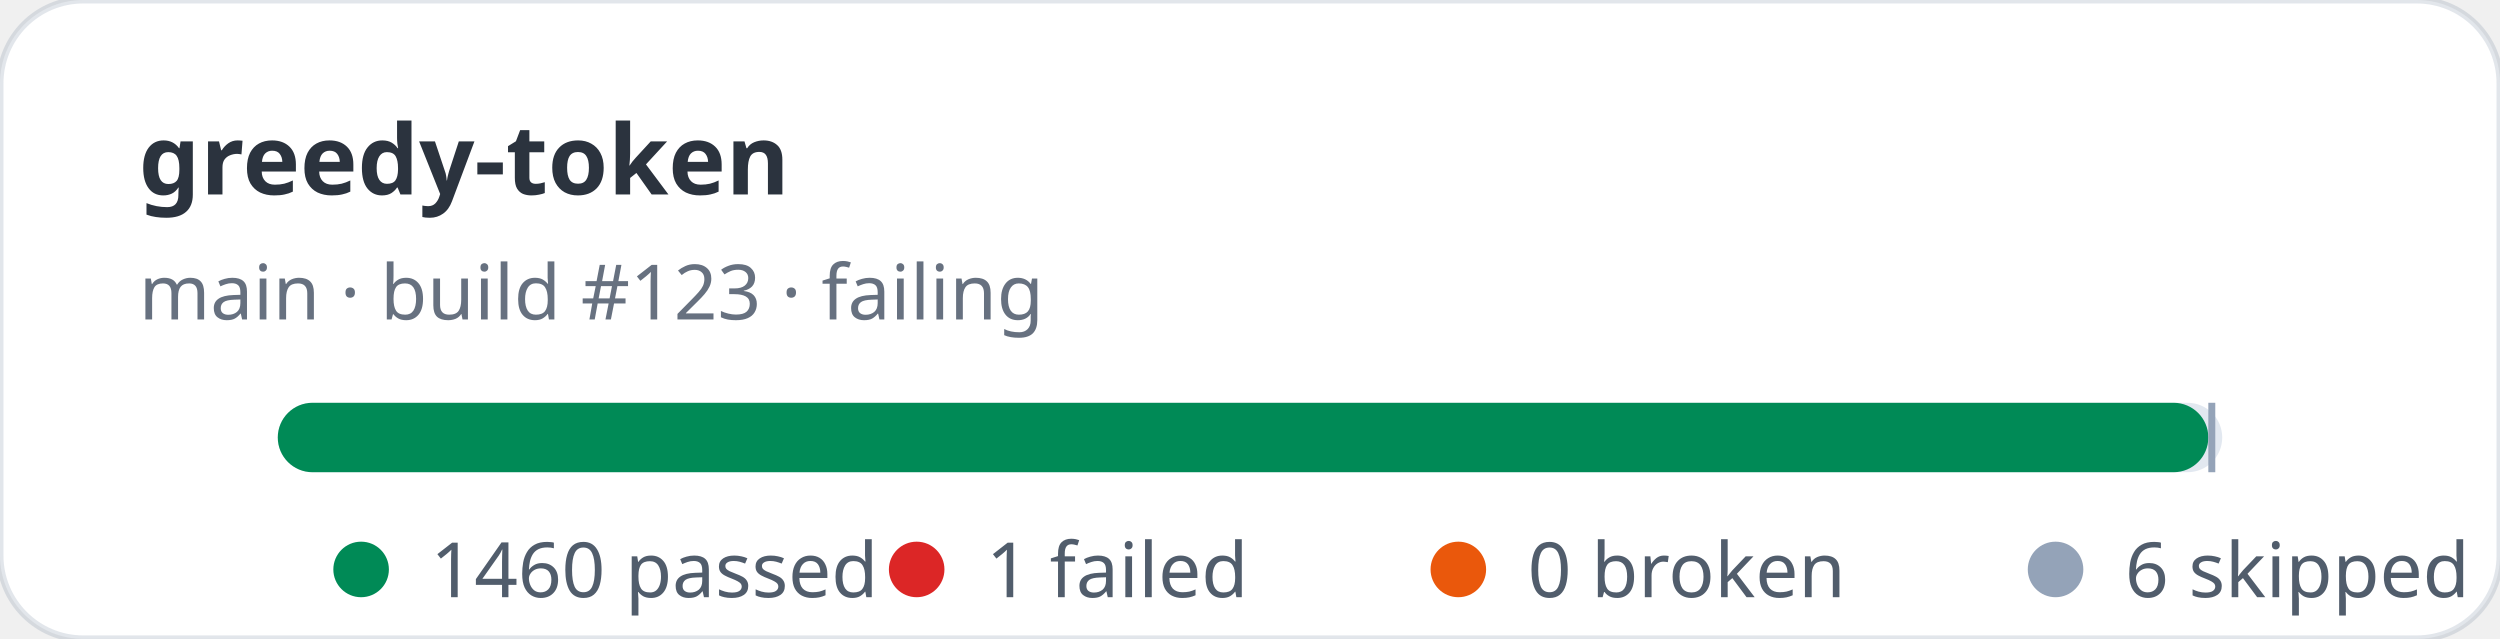
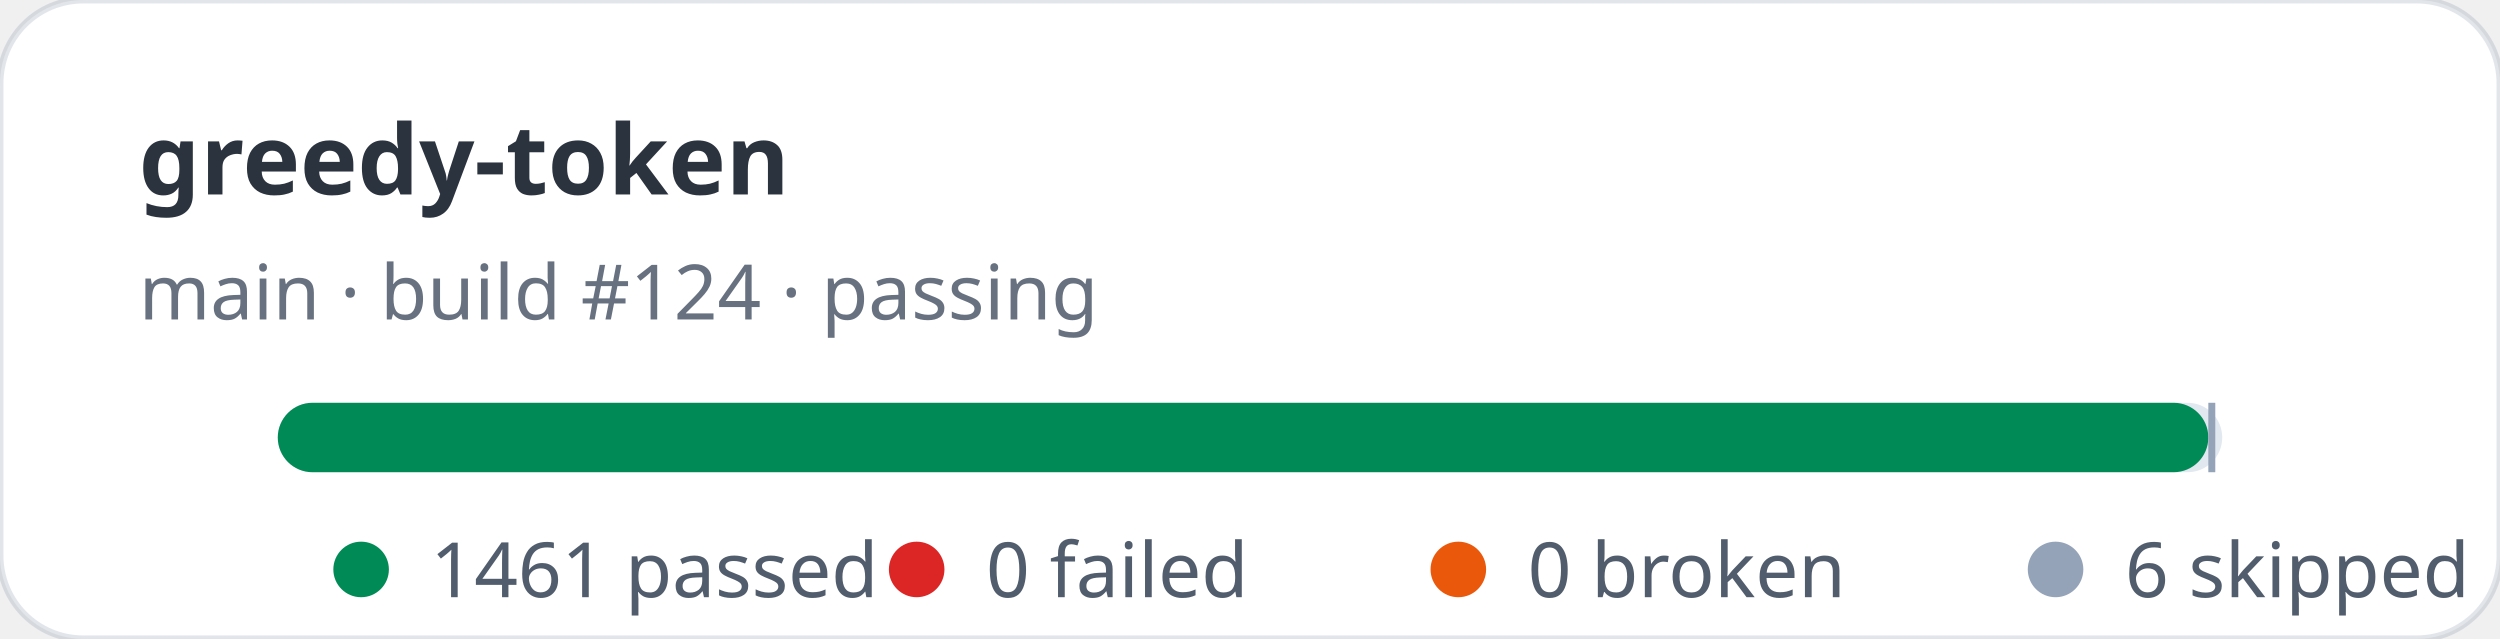
- <svg xmlns="http://www.w3.org/2000/svg" width="360" height="92" viewBox="0 0 360 92" role="img" aria-label="greedy-token stats: 1460 passed, 1 failed">
+ <svg xmlns="http://www.w3.org/2000/svg" width="360" height="92" viewBox="0 0 360 92" role="img" aria-label="greedy-token stats: 1461 passed, 0 failed">
  <rect width="360" height="92" rx="12" fill="#ffffff" stroke="rgba(11,48,86,0.12)" />
  <text x="20" y="28" fill="rgba(1,10,24,0.83)" font-family="ui-sans-serif,system-ui,sans-serif" font-size="14" font-weight="700">greedy-token</text>
-   <text x="20" y="46" fill="rgba(2,19,44,0.6)" font-family="ui-sans-serif,system-ui,sans-serif" font-size="11">main · build #123 · failing</text>
+   <text x="20" y="46" fill="rgba(2,19,44,0.6)" font-family="ui-sans-serif,system-ui,sans-serif" font-size="11">main · build #124 · passing</text>
  <rect x="40" y="58" width="280" height="10" rx="5" fill="#e2e8f0" />
  <rect x="40" y="58" width="278" height="10" rx="5" fill="#008a56" />
  <rect x="318" y="58" width="1" height="10" fill="#94a3b8" />
  <g font-family="ui-sans-serif,system-ui,sans-serif" font-size="11" fill="rgba(1,18,40,0.68)">
    <circle cx="52" cy="82" r="4" fill="#008a56" />
-     <text x="62" y="86">1460 passed</text>
+     <text x="62" y="86">1461 passed</text>
    <circle cx="132" cy="82" r="4" fill="#dc2626" />
-     <text x="142" y="86">1 failed</text>
+     <text x="142" y="86">0 failed</text>
    <circle cx="210" cy="82" r="4" fill="#ea580c" />
    <text x="220" y="86">0 broken</text>
    <circle cx="296" cy="82" r="4" fill="#94a3b8" />
    <text x="306" y="86">6 skipped</text>
  </g>
</svg>
